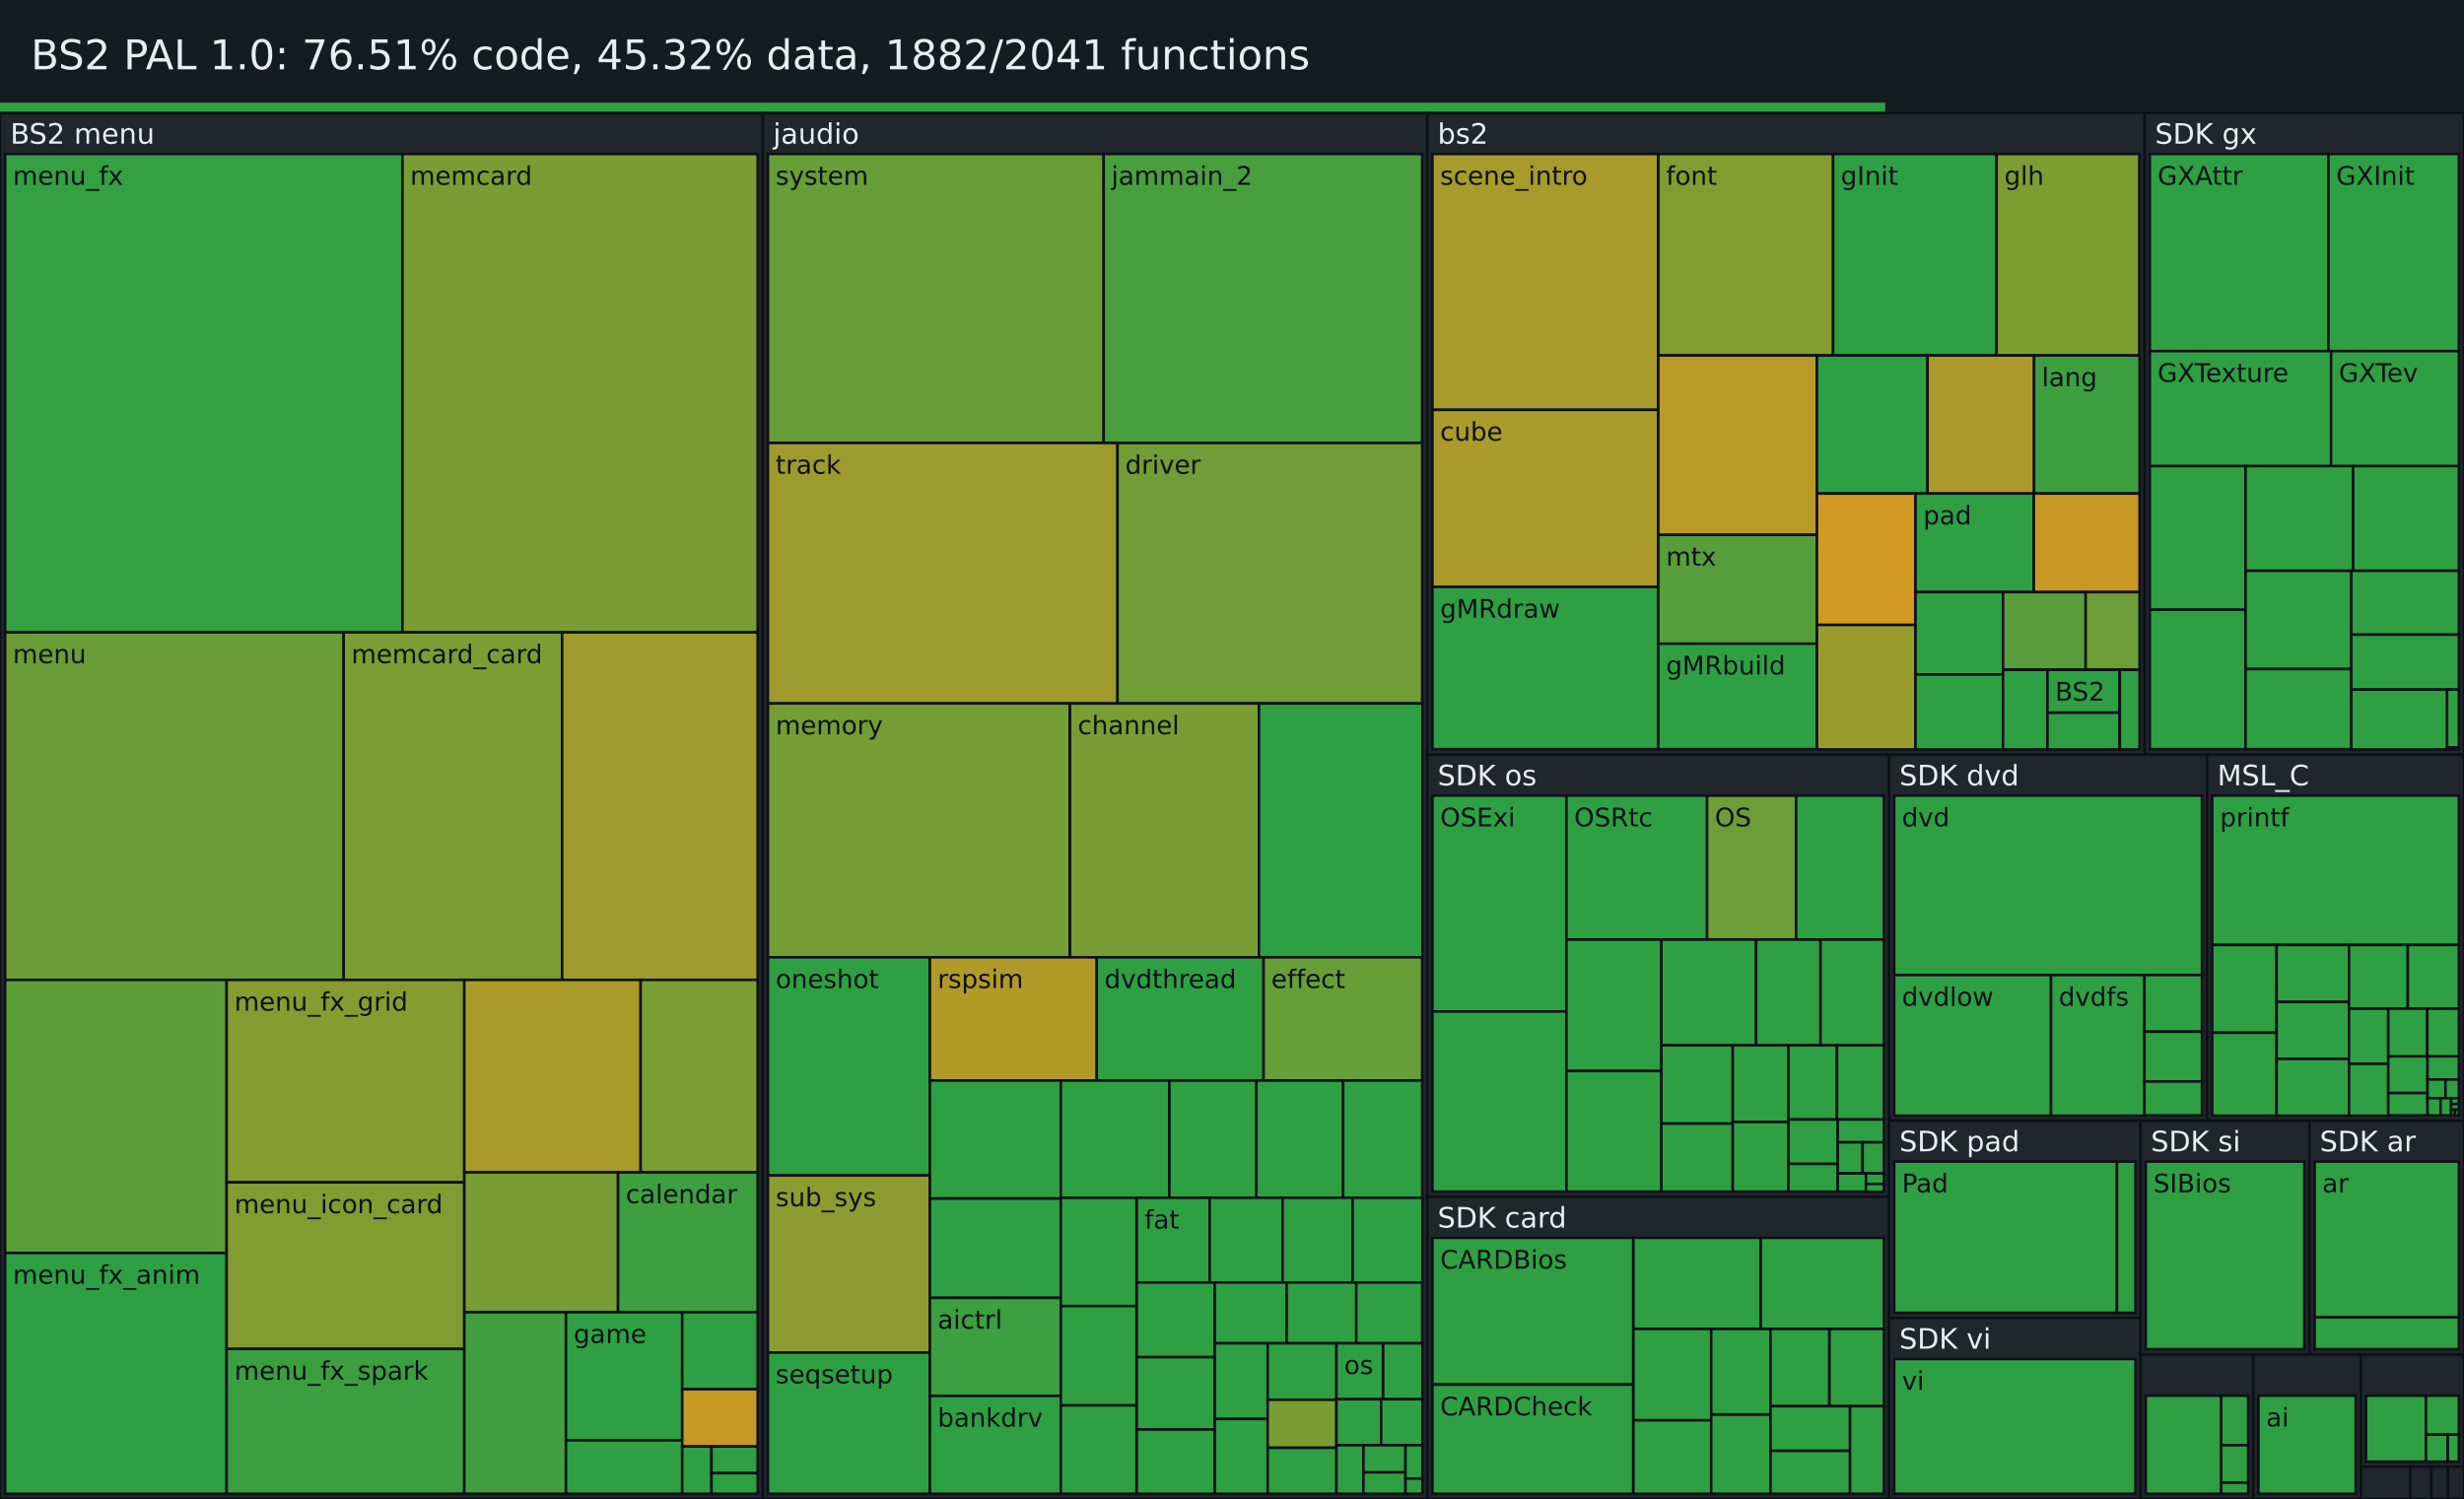
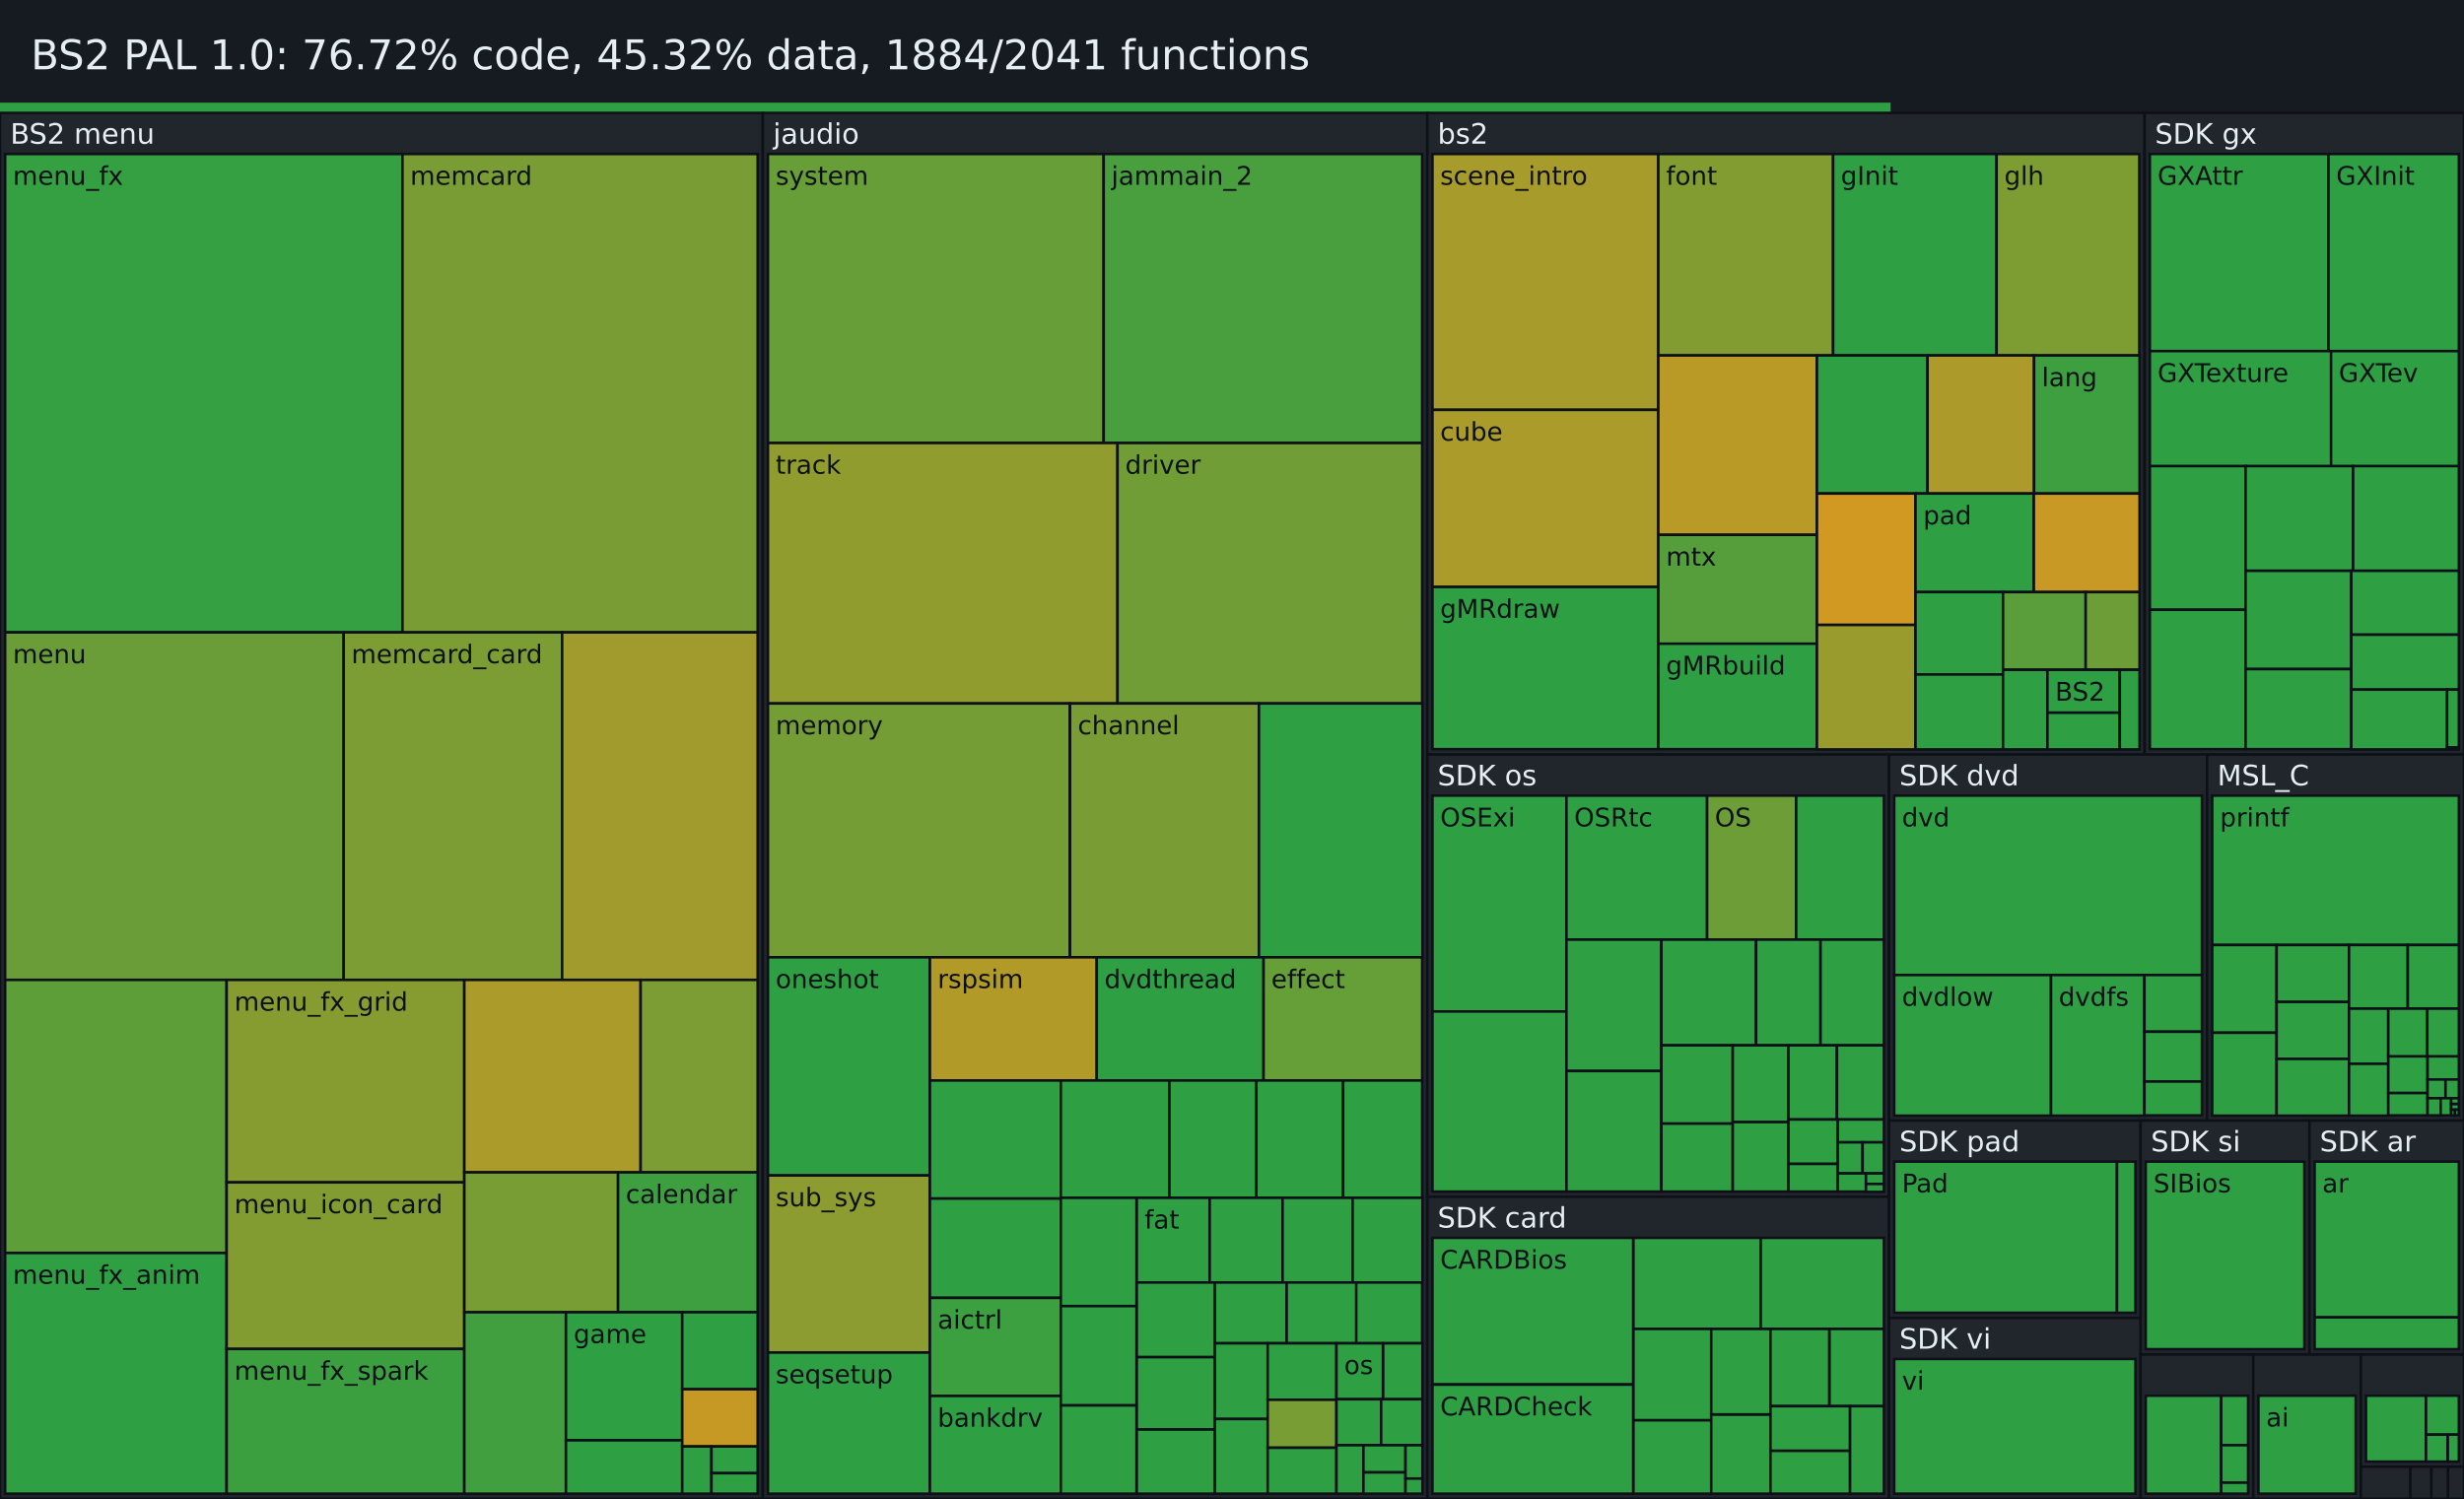
<svg xmlns="http://www.w3.org/2000/svg" width="960" height="584" font-family="Verdana,DejaVu Sans,sans-serif">
  <rect width="100%" height="100%" fill="#0d1117" />
  <rect x="0" y="0" width="960" height="44" fill="#161b22" />
-   <rect x="0" y="40" width="734.5" height="4" fill="#2ea043" />
-   <text x="12" y="27" font-size="16" fill="#e6edf3">BS2 PAL 1.0: 76.51% code, 45.32% data, 1882/2041 functions</text>
+   <rect x="0" y="40" width="736.6" height="4" fill="#2ea043" />
+   <text x="12" y="27" font-size="16" fill="#e6edf3">BS2 PAL 1.0: 76.72% code, 45.32% data, 1884/2041 functions</text>
  <g>
    <rect x="0.0" y="44.0" width="297.2" height="540.0" fill="#21262d" stroke="#0d1117" />
    <text x="4.0" y="56.0" font-size="11" fill="#e6edf3">BS2 menu</text>
  </g>
  <g>
    <rect x="2.0" y="60.0" width="154.8" height="186.4" fill="#34a042" stroke="#0d1117" stroke-width="1" />
    <text x="5.0" y="72.0" font-size="10" fill="#0d1117">menu_fx</text>
  </g>
  <g>
    <rect x="156.8" y="60.0" width="138.4" height="186.4" fill="#799d34" stroke="#0d1117" stroke-width="1" />
    <text x="159.8" y="72.0" font-size="10" fill="#0d1117">memcard</text>
  </g>
  <g>
    <rect x="2.0" y="246.4" width="131.9" height="135.4" fill="#6a9d37" stroke="#0d1117" stroke-width="1" />
    <text x="5.0" y="258.4" font-size="10" fill="#0d1117">menu</text>
  </g>
  <g>
    <rect x="133.9" y="246.4" width="85.1" height="135.4" fill="#7c9d33" stroke="#0d1117" stroke-width="1" />
    <text x="136.9" y="258.4" font-size="10" fill="#0d1117">memcard_card</text>
  </g>
  <g>
    <rect x="219.0" y="246.4" width="76.2" height="135.4" fill="#a09b2c" stroke="#0d1117" stroke-width="1" />
  </g>
  <g>
    <rect x="2.0" y="381.8" width="86.3" height="106.4" fill="#5e9e39" stroke="#0d1117" stroke-width="1" />
  </g>
  <g>
    <rect x="2.0" y="488.2" width="86.3" height="93.8" fill="#2ea043" stroke="#0d1117" stroke-width="1" />
    <text x="5.0" y="500.2" font-size="10" fill="#0d1117">menu_fx_anim</text>
  </g>
  <g>
    <rect x="88.3" y="381.8" width="92.6" height="78.9" fill="#869c31" stroke="#0d1117" stroke-width="1" />
    <text x="91.3" y="393.8" font-size="10" fill="#0d1117">menu_fx_grid</text>
  </g>
  <g>
    <rect x="88.3" y="460.7" width="92.6" height="64.9" fill="#829c32" stroke="#0d1117" stroke-width="1" />
    <text x="91.3" y="472.7" font-size="10" fill="#0d1117">menu_icon_card</text>
  </g>
  <g>
    <rect x="88.3" y="525.6" width="92.6" height="56.4" fill="#3b9f40" stroke="#0d1117" stroke-width="1" />
    <text x="91.3" y="537.6" font-size="10" fill="#0d1117">menu_fx_spark</text>
  </g>
  <g>
    <rect x="180.9" y="381.8" width="68.7" height="75.0" fill="#aa9b2a" stroke="#0d1117" stroke-width="1" />
  </g>
  <g>
    <rect x="249.6" y="381.8" width="45.6" height="75.0" fill="#7c9d33" stroke="#0d1117" stroke-width="1" />
  </g>
  <g>
    <rect x="180.9" y="456.8" width="59.9" height="54.5" fill="#789d34" stroke="#0d1117" stroke-width="1" />
  </g>
  <g>
    <rect x="240.8" y="456.8" width="54.4" height="54.5" fill="#3e9f40" stroke="#0d1117" stroke-width="1" />
    <text x="243.8" y="468.8" font-size="10" fill="#0d1117">calendar</text>
  </g>
  <g>
    <rect x="180.9" y="511.3" width="39.6" height="70.7" fill="#429f3f" stroke="#0d1117" stroke-width="1" />
  </g>
  <g>
    <rect x="220.5" y="511.3" width="45.3" height="49.9" fill="#2ea043" stroke="#0d1117" stroke-width="1" />
    <text x="223.5" y="523.3" font-size="10" fill="#0d1117">game</text>
  </g>
  <g>
    <rect x="220.5" y="561.2" width="45.3" height="20.8" fill="#2ea043" stroke="#0d1117" stroke-width="1" />
  </g>
  <g>
    <rect x="265.8" y="511.3" width="29.4" height="30.0" fill="#2ea043" stroke="#0d1117" stroke-width="1" />
  </g>
  <g>
    <rect x="265.8" y="541.3" width="29.4" height="22.3" fill="#c69924" stroke="#0d1117" stroke-width="1" />
  </g>
  <g>
    <rect x="265.8" y="563.6" width="11.4" height="18.4" fill="#2ea043" stroke="#0d1117" stroke-width="1" />
  </g>
  <g>
    <rect x="277.2" y="563.6" width="18.0" height="10.4" fill="#2ea043" stroke="#0d1117" stroke-width="1" />
  </g>
  <g>
    <rect x="277.2" y="574.0" width="18.0" height="8.0" fill="#2ea043" stroke="#0d1117" stroke-width="1" />
  </g>
  <g>
    <rect x="297.2" y="44.0" width="258.9" height="540.0" fill="#21262d" stroke="#0d1117" />
    <text x="301.2" y="56.0" font-size="11" fill="#e6edf3">jaudio</text>
  </g>
  <g>
    <rect x="299.2" y="60.0" width="130.8" height="112.6" fill="#679e37" stroke="#0d1117" stroke-width="1" />
    <text x="302.2" y="72.0" font-size="10" fill="#0d1117">system</text>
  </g>
  <g>
    <rect x="430.0" y="60.0" width="124.1" height="112.6" fill="#499f3e" stroke="#0d1117" stroke-width="1" />
    <text x="433.0" y="72.0" font-size="10" fill="#0d1117">jammain_2</text>
  </g>
  <g>
-     <rect x="299.2" y="172.6" width="136.2" height="101.5" fill="#9d9b2d" stroke="#0d1117" stroke-width="1" />
+     <rect x="299.2" y="172.6" width="136.2" height="101.5" fill="#919c2f" stroke="#0d1117" stroke-width="1" />
    <text x="302.2" y="184.6" font-size="10" fill="#0d1117">track</text>
  </g>
  <g>
    <rect x="435.4" y="172.6" width="118.7" height="101.5" fill="#709d36" stroke="#0d1117" stroke-width="1" />
    <text x="438.4" y="184.6" font-size="10" fill="#0d1117">driver</text>
  </g>
  <g>
    <rect x="299.2" y="274.1" width="117.6" height="98.9" fill="#759d35" stroke="#0d1117" stroke-width="1" />
    <text x="302.2" y="286.1" font-size="10" fill="#0d1117">memory</text>
  </g>
  <g>
    <rect x="416.9" y="274.1" width="73.6" height="98.9" fill="#799d34" stroke="#0d1117" stroke-width="1" />
    <text x="419.9" y="286.1" font-size="10" fill="#0d1117">channel</text>
  </g>
  <g>
    <rect x="490.5" y="274.1" width="63.7" height="98.9" fill="#2ea043" stroke="#0d1117" stroke-width="1" />
  </g>
  <g>
    <rect x="299.2" y="373.0" width="63.1" height="85.0" fill="#2ea043" stroke="#0d1117" stroke-width="1" />
    <text x="302.2" y="385.0" font-size="10" fill="#0d1117">oneshot</text>
  </g>
  <g>
    <rect x="299.2" y="458.0" width="63.1" height="69.0" fill="#8c9c30" stroke="#0d1117" stroke-width="1" />
    <text x="302.2" y="470.0" font-size="10" fill="#0d1117">sub_sys</text>
  </g>
  <g>
    <rect x="299.2" y="527.0" width="63.1" height="55.0" fill="#2ea043" stroke="#0d1117" stroke-width="1" />
    <text x="302.2" y="539.0" font-size="10" fill="#0d1117">seqsetup</text>
  </g>
  <g>
    <rect x="362.3" y="373.0" width="65.0" height="48.0" fill="#b29a28" stroke="#0d1117" stroke-width="1" />
    <text x="365.3" y="385.0" font-size="10" fill="#0d1117">rspsim</text>
  </g>
  <g>
    <rect x="427.3" y="373.0" width="65.0" height="48.0" fill="#2ea043" stroke="#0d1117" stroke-width="1" />
    <text x="430.3" y="385.0" font-size="10" fill="#0d1117">dvdthread</text>
  </g>
  <g>
    <rect x="492.3" y="373.0" width="61.8" height="48.0" fill="#669e38" stroke="#0d1117" stroke-width="1" />
    <text x="495.3" y="385.0" font-size="10" fill="#0d1117">effect</text>
  </g>
  <g>
    <rect x="362.3" y="421.0" width="51.0" height="46.0" fill="#2ea043" stroke="#0d1117" stroke-width="1" />
  </g>
  <g>
    <rect x="362.3" y="467.0" width="51.0" height="38.7" fill="#2ea043" stroke="#0d1117" stroke-width="1" />
  </g>
  <g>
    <rect x="362.3" y="505.7" width="51.0" height="38.2" fill="#3c9f40" stroke="#0d1117" stroke-width="1" />
    <text x="365.3" y="517.7" font-size="10" fill="#0d1117">aictrl</text>
  </g>
  <g>
    <rect x="362.3" y="543.9" width="51.0" height="38.1" fill="#2ea043" stroke="#0d1117" stroke-width="1" />
    <text x="365.3" y="555.9" font-size="10" fill="#0d1117">bankdrv</text>
  </g>
  <g>
    <rect x="413.3" y="421.0" width="42.3" height="45.7" fill="#2ea043" stroke="#0d1117" stroke-width="1" />
  </g>
  <g>
    <rect x="455.6" y="421.0" width="34.0" height="45.7" fill="#2ea043" stroke="#0d1117" stroke-width="1" />
  </g>
  <g>
    <rect x="489.5" y="421.0" width="33.8" height="45.7" fill="#2ea043" stroke="#0d1117" stroke-width="1" />
  </g>
  <g>
    <rect x="523.3" y="421.0" width="30.8" height="45.7" fill="#2ea043" stroke="#0d1117" stroke-width="1" />
  </g>
  <g>
    <rect x="413.3" y="466.7" width="29.5" height="42.2" fill="#2ea043" stroke="#0d1117" stroke-width="1" />
  </g>
  <g>
    <rect x="413.3" y="508.9" width="29.5" height="38.7" fill="#2ea043" stroke="#0d1117" stroke-width="1" />
  </g>
  <g>
    <rect x="413.3" y="547.6" width="29.5" height="34.4" fill="#2ea043" stroke="#0d1117" stroke-width="1" />
  </g>
  <g>
    <rect x="442.9" y="466.7" width="28.5" height="33.0" fill="#2ea043" stroke="#0d1117" stroke-width="1" />
    <text x="445.9" y="478.7" font-size="10" fill="#0d1117">fat</text>
  </g>
  <g>
    <rect x="471.3" y="466.7" width="28.4" height="33.0" fill="#2ea043" stroke="#0d1117" stroke-width="1" />
  </g>
  <g>
    <rect x="499.7" y="466.7" width="27.3" height="33.0" fill="#2ea043" stroke="#0d1117" stroke-width="1" />
  </g>
  <g>
    <rect x="527.0" y="466.7" width="27.2" height="33.0" fill="#2ea043" stroke="#0d1117" stroke-width="1" />
  </g>
  <g>
    <rect x="442.9" y="499.7" width="30.4" height="29.1" fill="#2ea043" stroke="#0d1117" stroke-width="1" />
  </g>
  <g>
    <rect x="442.9" y="528.8" width="30.4" height="28.2" fill="#2ea043" stroke="#0d1117" stroke-width="1" />
  </g>
  <g>
    <rect x="442.9" y="557.0" width="30.4" height="25.0" fill="#2ea043" stroke="#0d1117" stroke-width="1" />
  </g>
  <g>
    <rect x="473.3" y="499.7" width="28.0" height="23.7" fill="#2ea043" stroke="#0d1117" stroke-width="1" />
  </g>
  <g>
    <rect x="501.3" y="499.7" width="27.2" height="23.7" fill="#2ea043" stroke="#0d1117" stroke-width="1" />
  </g>
  <g>
    <rect x="528.4" y="499.7" width="25.7" height="23.7" fill="#2ea043" stroke="#0d1117" stroke-width="1" />
  </g>
  <g>
    <rect x="473.3" y="523.4" width="20.7" height="29.5" fill="#2ea043" stroke="#0d1117" stroke-width="1" />
  </g>
  <g>
    <rect x="473.3" y="552.9" width="20.7" height="29.1" fill="#2ea043" stroke="#0d1117" stroke-width="1" />
  </g>
  <g>
    <rect x="493.9" y="523.4" width="26.8" height="22.0" fill="#2ea043" stroke="#0d1117" stroke-width="1" />
  </g>
  <g>
    <rect x="493.9" y="545.4" width="26.8" height="18.7" fill="#789d34" stroke="#0d1117" stroke-width="1" />
  </g>
  <g>
    <rect x="493.9" y="564.1" width="26.8" height="17.9" fill="#2ea043" stroke="#0d1117" stroke-width="1" />
  </g>
  <g>
    <rect x="520.7" y="523.4" width="18.1" height="21.8" fill="#2ea043" stroke="#0d1117" stroke-width="1" />
    <text x="523.7" y="535.4" font-size="10" fill="#0d1117">os</text>
  </g>
  <g>
    <rect x="538.9" y="523.4" width="15.3" height="21.8" fill="#2ea043" stroke="#0d1117" stroke-width="1" />
  </g>
  <g>
    <rect x="520.7" y="545.2" width="17.4" height="17.9" fill="#2ea043" stroke="#0d1117" stroke-width="1" />
  </g>
  <g>
    <rect x="538.1" y="545.2" width="16.1" height="17.9" fill="#2ea043" stroke="#0d1117" stroke-width="1" />
  </g>
  <g>
    <rect x="520.7" y="563.1" width="10.5" height="18.9" fill="#2ea043" stroke="#0d1117" stroke-width="1" />
  </g>
  <g>
    <rect x="531.2" y="563.1" width="16.4" height="10.6" fill="#2ea043" stroke="#0d1117" stroke-width="1" />
  </g>
  <g>
    <rect x="531.2" y="573.7" width="16.4" height="8.3" fill="#2ea043" stroke="#0d1117" stroke-width="1" />
  </g>
  <g>
    <rect x="547.6" y="563.1" width="6.6" height="13.0" fill="#2ea043" stroke="#0d1117" stroke-width="1" />
  </g>
  <g>
    <rect x="547.6" y="576.1" width="6.6" height="5.9" fill="#2ea043" stroke="#0d1117" stroke-width="1" />
  </g>
  <g>
    <rect x="556.1" y="44.0" width="279.4" height="250.0" fill="#21262d" stroke="#0d1117" />
    <text x="560.1" y="56.0" font-size="11" fill="#e6edf3">bs2</text>
  </g>
  <g>
    <rect x="558.1" y="60.0" width="87.9" height="99.7" fill="#a79b2b" stroke="#0d1117" stroke-width="1" />
    <text x="561.1" y="72.0" font-size="10" fill="#0d1117">scene_intro</text>
  </g>
  <g>
    <rect x="558.1" y="159.7" width="87.9" height="69.0" fill="#aa9b2a" stroke="#0d1117" stroke-width="1" />
    <text x="561.1" y="171.7" font-size="10" fill="#0d1117">cube</text>
  </g>
  <g>
    <rect x="558.1" y="228.7" width="87.9" height="63.2" fill="#2ea043" stroke="#0d1117" stroke-width="1" />
    <text x="561.1" y="240.7" font-size="10" fill="#0d1117">gMRdraw</text>
  </g>
  <g>
    <rect x="646.1" y="60.0" width="68.1" height="78.5" fill="#829c32" stroke="#0d1117" stroke-width="1" />
    <text x="649.1" y="72.0" font-size="10" fill="#0d1117">font</text>
  </g>
  <g>
    <rect x="714.2" y="60.0" width="63.7" height="78.5" fill="#2ea043" stroke="#0d1117" stroke-width="1" />
    <text x="717.2" y="72.0" font-size="10" fill="#0d1117">gInit</text>
  </g>
  <g>
    <rect x="777.9" y="60.0" width="55.6" height="78.5" fill="#7d9d33" stroke="#0d1117" stroke-width="1" />
    <text x="780.9" y="72.0" font-size="10" fill="#0d1117">glh</text>
  </g>
  <g>
    <rect x="646.1" y="138.5" width="61.8" height="69.9" fill="#ba9a27" stroke="#0d1117" stroke-width="1" />
  </g>
  <g>
    <rect x="646.1" y="208.4" width="61.8" height="42.5" fill="#559e3b" stroke="#0d1117" stroke-width="1" />
    <text x="649.1" y="220.4" font-size="10" fill="#0d1117">mtx</text>
  </g>
  <g>
    <rect x="646.1" y="250.8" width="61.8" height="41.1" fill="#2ea043" stroke="#0d1117" stroke-width="1" />
    <text x="649.1" y="262.8" font-size="10" fill="#0d1117">gMRbuild</text>
  </g>
  <g>
    <rect x="707.9" y="138.5" width="43.1" height="53.8" fill="#2ea043" stroke="#0d1117" stroke-width="1" />
  </g>
  <g>
    <rect x="751.0" y="138.5" width="41.5" height="53.8" fill="#ac9b2a" stroke="#0d1117" stroke-width="1" />
  </g>
  <g>
    <rect x="792.5" y="138.5" width="41.1" height="53.8" fill="#3e9f40" stroke="#0d1117" stroke-width="1" />
    <text x="795.5" y="150.5" font-size="10" fill="#0d1117">lang</text>
  </g>
  <g>
    <rect x="707.9" y="192.3" width="38.4" height="51.2" fill="#d19922" stroke="#0d1117" stroke-width="1" />
  </g>
  <g>
    <rect x="707.9" y="243.5" width="38.4" height="48.5" fill="#9a9b2d" stroke="#0d1117" stroke-width="1" />
  </g>
  <g>
    <rect x="746.3" y="192.3" width="46.1" height="38.4" fill="#2ea043" stroke="#0d1117" stroke-width="1" />
    <text x="749.3" y="204.3" font-size="10" fill="#0d1117">pad</text>
  </g>
  <g>
    <rect x="792.4" y="192.3" width="41.2" height="38.4" fill="#c89924" stroke="#0d1117" stroke-width="1" />
  </g>
  <g>
    <rect x="746.3" y="230.7" width="34.1" height="32.1" fill="#2ea043" stroke="#0d1117" stroke-width="1" />
  </g>
  <g>
    <rect x="746.3" y="262.8" width="34.1" height="29.2" fill="#2ea043" stroke="#0d1117" stroke-width="1" />
  </g>
  <g>
    <rect x="780.4" y="230.7" width="32.2" height="30.2" fill="#599e3a" stroke="#0d1117" stroke-width="1" />
  </g>
  <g>
    <rect x="812.6" y="230.7" width="21.0" height="30.2" fill="#6d9d36" stroke="#0d1117" stroke-width="1" />
  </g>
  <g>
    <rect x="780.4" y="261.0" width="17.3" height="31.0" fill="#2ea043" stroke="#0d1117" stroke-width="1" />
  </g>
  <g>
    <rect x="797.7" y="261.0" width="28.1" height="16.7" fill="#2ea043" stroke="#0d1117" stroke-width="1" />
    <text x="800.7" y="273.0" font-size="10" fill="#0d1117">BS2</text>
  </g>
  <g>
    <rect x="797.7" y="277.7" width="28.1" height="14.3" fill="#2ea043" stroke="#0d1117" stroke-width="1" />
  </g>
  <g>
    <rect x="825.9" y="261.0" width="7.7" height="31.0" fill="#2ea043" stroke="#0d1117" stroke-width="1" />
  </g>
  <g>
    <rect x="835.6" y="44.0" width="124.4" height="250.0" fill="#21262d" stroke="#0d1117" />
    <text x="839.6" y="56.0" font-size="11" fill="#e6edf3">SDK gx</text>
  </g>
  <g>
    <rect x="837.6" y="60.0" width="69.6" height="76.8" fill="#2ea043" stroke="#0d1117" stroke-width="1" />
    <text x="840.6" y="72.0" font-size="10" fill="#0d1117">GXAttr</text>
  </g>
  <g>
    <rect x="907.2" y="60.0" width="50.8" height="76.8" fill="#2ea043" stroke="#0d1117" stroke-width="1" />
    <text x="910.2" y="72.0" font-size="10" fill="#0d1117">GXInit</text>
  </g>
  <g>
    <rect x="837.6" y="136.8" width="70.7" height="44.9" fill="#2ea043" stroke="#0d1117" stroke-width="1" />
    <text x="840.6" y="148.8" font-size="10" fill="#0d1117">GXTexture</text>
  </g>
  <g>
    <rect x="908.2" y="136.8" width="49.8" height="44.9" fill="#2ea043" stroke="#0d1117" stroke-width="1" />
    <text x="911.2" y="148.8" font-size="10" fill="#0d1117">GXTev</text>
  </g>
  <g>
    <rect x="837.6" y="181.6" width="37.3" height="56.0" fill="#2ea043" stroke="#0d1117" stroke-width="1" />
  </g>
  <g>
    <rect x="837.6" y="237.6" width="37.3" height="54.3" fill="#2ea043" stroke="#0d1117" stroke-width="1" />
  </g>
  <g>
    <rect x="874.9" y="181.6" width="41.9" height="40.8" fill="#2ea043" stroke="#0d1117" stroke-width="1" />
  </g>
  <g>
    <rect x="916.8" y="181.6" width="41.2" height="40.8" fill="#2ea043" stroke="#0d1117" stroke-width="1" />
  </g>
  <g>
    <rect x="874.9" y="222.4" width="41.2" height="38.3" fill="#2ea043" stroke="#0d1117" stroke-width="1" />
  </g>
  <g>
    <rect x="874.9" y="260.7" width="41.2" height="31.2" fill="#2ea043" stroke="#0d1117" stroke-width="1" />
  </g>
  <g>
    <rect x="916.1" y="222.4" width="41.9" height="24.9" fill="#2ea043" stroke="#0d1117" stroke-width="1" />
  </g>
  <g>
    <rect x="916.1" y="247.3" width="41.9" height="21.4" fill="#2ea043" stroke="#0d1117" stroke-width="1" />
  </g>
  <g>
    <rect x="916.1" y="268.7" width="37.4" height="23.3" fill="#2ea043" stroke="#0d1117" stroke-width="1" />
  </g>
  <g>
    <rect x="953.4" y="268.7" width="4.6" height="22.5" fill="#2ea043" stroke="#0d1117" stroke-width="1" />
  </g>
  <g>
    <rect x="953.4" y="291.2" width="4.6" height="0.8" fill="#2ea043" stroke="#0d1117" stroke-width="1" />
  </g>
  <g>
    <rect x="556.1" y="294.0" width="179.9" height="172.4" fill="#21262d" stroke="#0d1117" />
    <text x="560.1" y="306.0" font-size="11" fill="#e6edf3">SDK os</text>
  </g>
  <g>
    <rect x="558.1" y="310.0" width="52.2" height="84.1" fill="#2ea043" stroke="#0d1117" stroke-width="1" />
    <text x="561.1" y="322.0" font-size="10" fill="#0d1117">OSExi</text>
  </g>
  <g>
    <rect x="558.1" y="394.1" width="52.2" height="70.2" fill="#2ea043" stroke="#0d1117" stroke-width="1" />
  </g>
  <g>
    <rect x="610.3" y="310.0" width="54.8" height="56.2" fill="#2ea043" stroke="#0d1117" stroke-width="1" />
    <text x="613.3" y="322.0" font-size="10" fill="#0d1117">OSRtc</text>
  </g>
  <g>
    <rect x="665.1" y="310.0" width="34.7" height="56.2" fill="#6c9d36" stroke="#0d1117" stroke-width="1" />
    <text x="668.1" y="322.0" font-size="10" fill="#0d1117">OS</text>
  </g>
  <g>
    <rect x="699.8" y="310.0" width="34.2" height="56.2" fill="#2ea043" stroke="#0d1117" stroke-width="1" />
  </g>
  <g>
    <rect x="610.3" y="366.1" width="37.0" height="51.2" fill="#2ea043" stroke="#0d1117" stroke-width="1" />
  </g>
  <g>
    <rect x="610.3" y="417.3" width="37.0" height="47.0" fill="#2ea043" stroke="#0d1117" stroke-width="1" />
  </g>
  <g>
    <rect x="647.3" y="366.1" width="36.9" height="41.2" fill="#2ea043" stroke="#0d1117" stroke-width="1" />
  </g>
  <g>
    <rect x="684.2" y="366.1" width="25.1" height="41.2" fill="#2ea043" stroke="#0d1117" stroke-width="1" />
  </g>
  <g>
    <rect x="709.3" y="366.1" width="24.7" height="41.2" fill="#2ea043" stroke="#0d1117" stroke-width="1" />
  </g>
  <g>
    <rect x="647.3" y="407.3" width="27.8" height="30.5" fill="#2ea043" stroke="#0d1117" stroke-width="1" />
  </g>
  <g>
    <rect x="647.3" y="437.8" width="27.8" height="26.5" fill="#2ea043" stroke="#0d1117" stroke-width="1" />
  </g>
  <g>
    <rect x="675.1" y="407.3" width="21.7" height="29.9" fill="#2ea043" stroke="#0d1117" stroke-width="1" />
  </g>
  <g>
    <rect x="675.1" y="437.2" width="21.7" height="27.1" fill="#2ea043" stroke="#0d1117" stroke-width="1" />
  </g>
  <g>
    <rect x="696.8" y="407.3" width="18.9" height="28.9" fill="#2ea043" stroke="#0d1117" stroke-width="1" />
  </g>
  <g>
    <rect x="715.7" y="407.3" width="18.3" height="28.9" fill="#2ea043" stroke="#0d1117" stroke-width="1" />
  </g>
  <g>
    <rect x="696.8" y="436.2" width="19.2" height="17.3" fill="#2ea043" stroke="#0d1117" stroke-width="1" />
  </g>
  <g>
    <rect x="696.8" y="453.5" width="19.2" height="10.8" fill="#2ea043" stroke="#0d1117" stroke-width="1" />
  </g>
  <g>
    <rect x="716.0" y="436.2" width="18.0" height="8.9" fill="#2ea043" stroke="#0d1117" stroke-width="1" />
  </g>
  <g>
    <rect x="716.0" y="445.1" width="9.7" height="12.1" fill="#2ea043" stroke="#0d1117" stroke-width="1" />
  </g>
  <g>
    <rect x="725.7" y="445.1" width="8.3" height="12.1" fill="#2ea043" stroke="#0d1117" stroke-width="1" />
  </g>
  <g>
    <rect x="716.0" y="457.2" width="11.0" height="7.1" fill="#2ea043" stroke="#0d1117" stroke-width="1" />
  </g>
  <g>
    <rect x="727.0" y="457.2" width="7.0" height="4.1" fill="#2ea043" stroke="#0d1117" stroke-width="1" />
  </g>
  <g>
    <rect x="727.0" y="461.3" width="7.0" height="3.1" fill="#2ea043" stroke="#0d1117" stroke-width="1" />
  </g>
  <g>
    <rect x="556.1" y="466.3" width="179.9" height="117.7" fill="#21262d" stroke="#0d1117" />
    <text x="560.1" y="478.3" font-size="11" fill="#e6edf3">SDK card</text>
  </g>
  <g>
    <rect x="558.1" y="482.3" width="78.2" height="57.1" fill="#2ea043" stroke="#0d1117" stroke-width="1" />
    <text x="561.1" y="494.3" font-size="10" fill="#0d1117">CARDBios</text>
  </g>
  <g>
    <rect x="558.1" y="539.5" width="78.2" height="42.5" fill="#2ea043" stroke="#0d1117" stroke-width="1" />
    <text x="561.1" y="551.5" font-size="10" fill="#0d1117">CARDCheck</text>
  </g>
  <g>
    <rect x="636.4" y="482.3" width="49.6" height="35.5" fill="#2ea043" stroke="#0d1117" stroke-width="1" />
  </g>
  <g>
    <rect x="686.0" y="482.3" width="48.0" height="35.5" fill="#2ea043" stroke="#0d1117" stroke-width="1" />
  </g>
  <g>
    <rect x="636.4" y="517.8" width="30.4" height="35.6" fill="#2ea043" stroke="#0d1117" stroke-width="1" />
  </g>
  <g>
    <rect x="636.4" y="553.4" width="30.4" height="28.6" fill="#2ea043" stroke="#0d1117" stroke-width="1" />
  </g>
  <g>
    <rect x="666.7" y="517.8" width="23.1" height="33.3" fill="#2ea043" stroke="#0d1117" stroke-width="1" />
  </g>
  <g>
    <rect x="666.7" y="551.2" width="23.1" height="30.8" fill="#2ea043" stroke="#0d1117" stroke-width="1" />
  </g>
  <g>
    <rect x="689.8" y="517.8" width="22.9" height="30.1" fill="#2ea043" stroke="#0d1117" stroke-width="1" />
  </g>
  <g>
    <rect x="712.8" y="517.8" width="21.2" height="30.1" fill="#2ea043" stroke="#0d1117" stroke-width="1" />
  </g>
  <g>
    <rect x="689.8" y="547.9" width="31.0" height="17.4" fill="#2ea043" stroke="#0d1117" stroke-width="1" />
  </g>
  <g>
    <rect x="689.8" y="565.3" width="31.0" height="16.7" fill="#2ea043" stroke="#0d1117" stroke-width="1" />
  </g>
  <g>
    <rect x="720.8" y="547.9" width="13.2" height="34.1" fill="#2ea043" stroke="#0d1117" stroke-width="1" />
  </g>
  <g>
    <rect x="736.0" y="294.0" width="123.9" height="142.7" fill="#21262d" stroke="#0d1117" />
    <text x="740.0" y="306.0" font-size="11" fill="#e6edf3">SDK dvd</text>
  </g>
  <g>
    <rect x="738.0" y="310.0" width="119.9" height="69.9" fill="#2ea043" stroke="#0d1117" stroke-width="1" />
    <text x="741.0" y="322.0" font-size="10" fill="#0d1117">dvd</text>
  </g>
  <g>
    <rect x="738.0" y="379.9" width="61.1" height="54.8" fill="#2ea043" stroke="#0d1117" stroke-width="1" />
    <text x="741.0" y="391.9" font-size="10" fill="#0d1117">dvdlow</text>
  </g>
  <g>
    <rect x="799.1" y="379.9" width="36.4" height="54.8" fill="#2ea043" stroke="#0d1117" stroke-width="1" />
    <text x="802.1" y="391.9" font-size="10" fill="#0d1117">dvdfs</text>
  </g>
  <g>
    <rect x="835.5" y="379.9" width="22.4" height="22.1" fill="#2ea043" stroke="#0d1117" stroke-width="1" />
  </g>
  <g>
    <rect x="835.5" y="402.0" width="22.4" height="19.4" fill="#2ea043" stroke="#0d1117" stroke-width="1" />
  </g>
  <g>
    <rect x="835.5" y="421.4" width="22.4" height="13.2" fill="#2ea043" stroke="#0d1117" stroke-width="1" />
  </g>
  <g>
    <rect x="859.9" y="294.0" width="100.1" height="142.7" fill="#21262d" stroke="#0d1117" />
    <text x="863.9" y="306.0" font-size="11" fill="#e6edf3">MSL_C</text>
  </g>
  <g>
    <rect x="861.9" y="310.0" width="96.1" height="58.2" fill="#2ea043" stroke="#0d1117" stroke-width="1" />
    <text x="864.9" y="322.0" font-size="10" fill="#0d1117">printf</text>
  </g>
  <g>
    <rect x="861.9" y="368.2" width="25.1" height="34.2" fill="#2ea043" stroke="#0d1117" stroke-width="1" />
  </g>
  <g>
    <rect x="861.9" y="402.4" width="25.1" height="32.3" fill="#2ea043" stroke="#0d1117" stroke-width="1" />
  </g>
  <g>
    <rect x="887.0" y="368.2" width="28.2" height="22.2" fill="#2ea043" stroke="#0d1117" stroke-width="1" />
  </g>
  <g>
    <rect x="887.0" y="390.4" width="28.2" height="22.2" fill="#2ea043" stroke="#0d1117" stroke-width="1" />
  </g>
  <g>
    <rect x="887.0" y="412.6" width="28.2" height="22.1" fill="#2ea043" stroke="#0d1117" stroke-width="1" />
  </g>
  <g>
    <rect x="915.2" y="368.2" width="22.9" height="24.8" fill="#2ea043" stroke="#0d1117" stroke-width="1" />
  </g>
  <g>
    <rect x="938.1" y="368.2" width="19.9" height="24.8" fill="#2ea043" stroke="#0d1117" stroke-width="1" />
  </g>
  <g>
    <rect x="915.2" y="393.0" width="15.3" height="21.5" fill="#2ea043" stroke="#0d1117" stroke-width="1" />
  </g>
  <g>
    <rect x="915.2" y="414.5" width="15.3" height="20.2" fill="#2ea043" stroke="#0d1117" stroke-width="1" />
  </g>
  <g>
    <rect x="930.5" y="393.0" width="15.2" height="18.7" fill="#2ea043" stroke="#0d1117" stroke-width="1" />
  </g>
  <g>
    <rect x="945.7" y="393.0" width="12.3" height="18.7" fill="#2ea043" stroke="#0d1117" stroke-width="1" />
  </g>
  <g>
    <rect x="930.5" y="411.6" width="15.3" height="14.3" fill="#2ea043" stroke="#0d1117" stroke-width="1" />
  </g>
  <g>
    <rect x="930.5" y="425.9" width="15.3" height="8.7" fill="#2ea043" stroke="#0d1117" stroke-width="1" />
  </g>
  <g>
    <rect x="945.8" y="411.6" width="12.2" height="9.0" fill="#2ea043" stroke="#0d1117" stroke-width="1" />
  </g>
  <g>
    <rect x="945.8" y="420.6" width="7.0" height="7.3" fill="#2ea043" stroke="#0d1117" stroke-width="1" />
  </g>
  <g>
    <rect x="952.8" y="420.6" width="5.2" height="7.3" fill="#2ea043" stroke="#0d1117" stroke-width="1" />
  </g>
  <g>
    <rect x="945.8" y="427.9" width="5.1" height="6.7" fill="#2ea043" stroke="#0d1117" stroke-width="1" />
  </g>
  <g>
    <rect x="950.9" y="427.9" width="4.1" height="6.7" fill="#2ea043" stroke="#0d1117" stroke-width="1" />
  </g>
  <g>
    <rect x="955.0" y="427.9" width="3.0" height="2.2" fill="#2ea043" stroke="#0d1117" stroke-width="1" />
  </g>
  <g>
    <rect x="955.0" y="430.2" width="3.0" height="2.2" fill="#2ea043" stroke="#0d1117" stroke-width="1" />
  </g>
  <g>
    <rect x="955.0" y="432.4" width="1.5" height="2.2" fill="#2ea043" stroke="#0d1117" stroke-width="1" />
  </g>
  <g>
    <rect x="956.5" y="432.4" width="1.5" height="2.2" fill="#2ea043" stroke="#0d1117" stroke-width="1" />
  </g>
  <g>
    <rect x="736.0" y="436.6" width="98.0" height="76.9" fill="#21262d" stroke="#0d1117" />
    <text x="740.0" y="448.6" font-size="11" fill="#e6edf3">SDK pad</text>
  </g>
  <g>
    <rect x="738.0" y="452.6" width="86.8" height="58.9" fill="#2ea043" stroke="#0d1117" stroke-width="1" />
    <text x="741.0" y="464.6" font-size="10" fill="#0d1117">Pad</text>
  </g>
  <g>
    <rect x="824.8" y="452.6" width="7.2" height="58.9" fill="#2ea043" stroke="#0d1117" stroke-width="1" />
  </g>
  <g>
    <rect x="736.0" y="513.5" width="98.0" height="70.5" fill="#21262d" stroke="#0d1117" />
    <text x="740.0" y="525.5" font-size="11" fill="#e6edf3">SDK vi</text>
  </g>
  <g>
    <rect x="738.0" y="529.5" width="94.0" height="52.5" fill="#2ea043" stroke="#0d1117" stroke-width="1" />
    <text x="741.0" y="541.5" font-size="10" fill="#0d1117">vi</text>
  </g>
  <g>
    <rect x="834.0" y="436.6" width="65.8" height="91.1" fill="#21262d" stroke="#0d1117" />
    <text x="838.0" y="448.6" font-size="11" fill="#e6edf3">SDK si</text>
  </g>
  <g>
    <rect x="836.0" y="452.6" width="61.8" height="73.1" fill="#2ea043" stroke="#0d1117" stroke-width="1" />
    <text x="839.0" y="464.6" font-size="10" fill="#0d1117">SIBios</text>
  </g>
  <g>
    <rect x="899.8" y="436.6" width="60.2" height="91.1" fill="#21262d" stroke="#0d1117" />
    <text x="903.8" y="448.6" font-size="11" fill="#e6edf3">SDK ar</text>
  </g>
  <g>
    <rect x="901.8" y="452.6" width="56.2" height="60.7" fill="#2ea043" stroke="#0d1117" stroke-width="1" />
    <text x="904.8" y="464.6" font-size="10" fill="#0d1117">ar</text>
  </g>
  <g>
    <rect x="901.8" y="513.3" width="56.2" height="12.4" fill="#2ea043" stroke="#0d1117" stroke-width="1" />
  </g>
  <g>
    <rect x="834.0" y="527.8" width="43.9" height="56.2" fill="#21262d" stroke="#0d1117" />
  </g>
  <g>
    <rect x="836.0" y="543.8" width="29.4" height="38.2" fill="#2ea043" stroke="#0d1117" stroke-width="1" />
  </g>
  <g>
    <rect x="865.4" y="543.8" width="10.5" height="19.4" fill="#2ea043" stroke="#0d1117" stroke-width="1" />
  </g>
  <g>
    <rect x="865.4" y="563.1" width="10.5" height="14.6" fill="#2ea043" stroke="#0d1117" stroke-width="1" />
  </g>
  <g>
    <rect x="865.4" y="577.7" width="10.5" height="4.3" fill="#2ea043" stroke="#0d1117" stroke-width="1" />
  </g>
  <g>
    <rect x="877.9" y="527.8" width="41.9" height="56.2" fill="#21262d" stroke="#0d1117" />
  </g>
  <g>
    <rect x="879.9" y="543.8" width="37.9" height="38.2" fill="#2ea043" stroke="#0d1117" stroke-width="1" />
    <text x="882.9" y="555.8" font-size="10" fill="#0d1117">ai</text>
  </g>
  <g>
    <rect x="919.8" y="527.8" width="40.2" height="43.7" fill="#21262d" stroke="#0d1117" />
  </g>
  <g>
    <rect x="921.8" y="543.8" width="23.4" height="25.7" fill="#2ea043" stroke="#0d1117" stroke-width="1" />
  </g>
  <g>
    <rect x="945.2" y="543.8" width="12.8" height="15.2" fill="#2ea043" stroke="#0d1117" stroke-width="1" />
  </g>
  <g>
    <rect x="945.2" y="559.0" width="8.4" height="10.5" fill="#2ea043" stroke="#0d1117" stroke-width="1" />
  </g>
  <g>
    <rect x="953.7" y="559.0" width="4.3" height="10.5" fill="#2ea043" stroke="#0d1117" stroke-width="1" />
  </g>
  <g>
    <rect x="919.8" y="571.5" width="19.3" height="12.5" fill="#21262d" stroke="#0d1117" />
  </g>
  <g>
    <rect x="939.1" y="571.5" width="8.2" height="12.5" fill="#21262d" stroke="#0d1117" />
  </g>
  <g>
    <rect x="947.3" y="571.5" width="6.5" height="12.5" fill="#21262d" stroke="#0d1117" />
  </g>
  <g>
    <rect x="953.8" y="571.5" width="6.2" height="12.5" fill="#21262d" stroke="#0d1117" />
  </g>
</svg>
